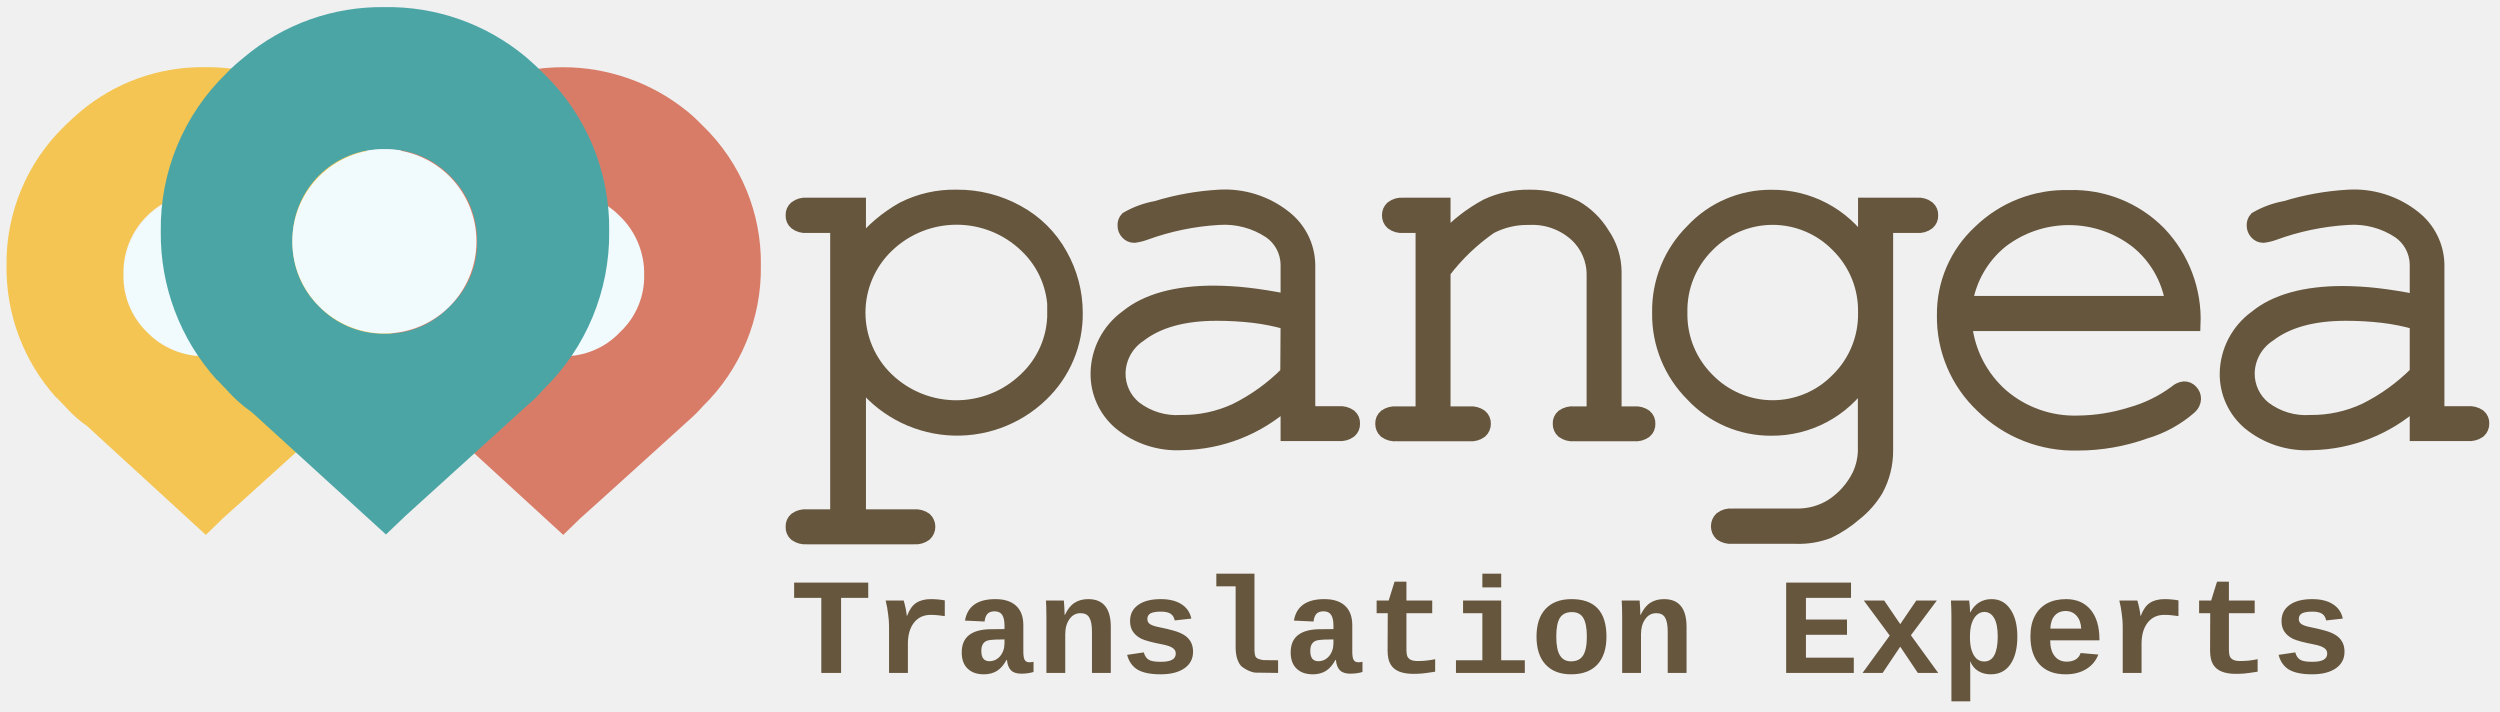
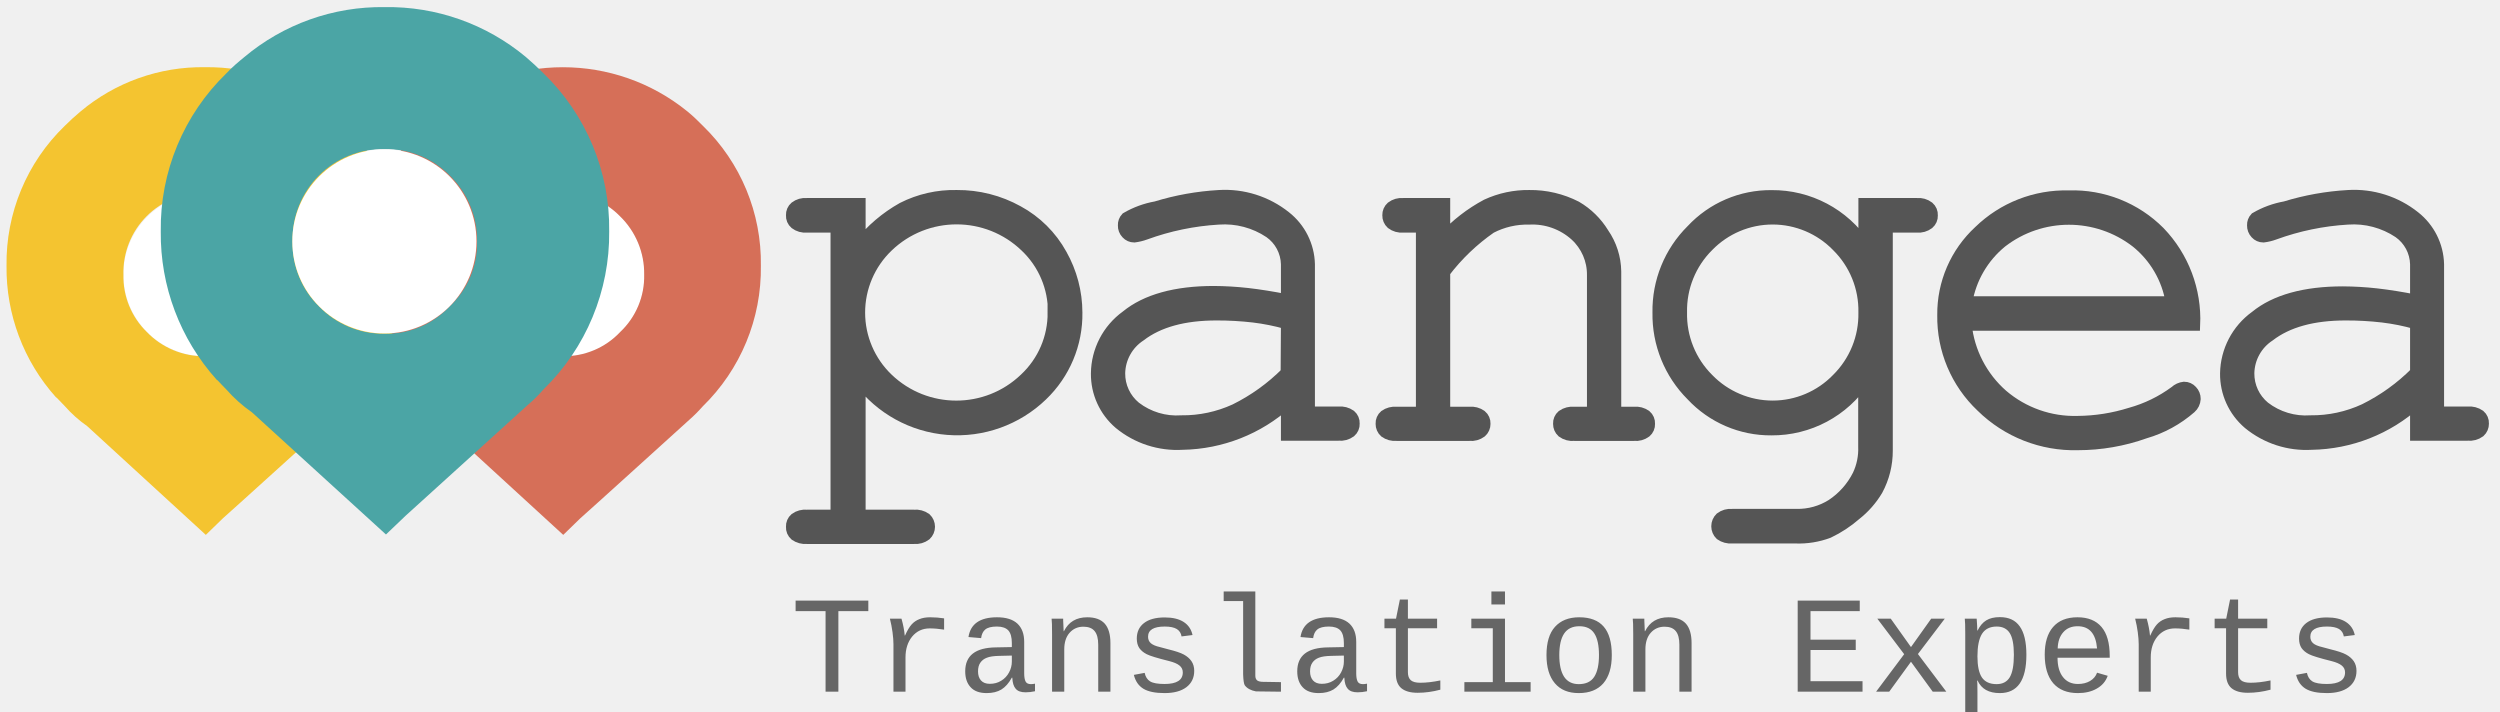
<svg xmlns="http://www.w3.org/2000/svg" id="Ñëîé_1" data-name="Ñëîé 1" viewBox="0 0 253 72">
  <defs>
-     <style>.cls-1,.cls-6{fill:#66563d;}.cls-1{stroke:#66563d;stroke-miterlimit:10;stroke-width:1.27px;}.cls-2{fill:#f1fafc;}.cls-3{fill:#d66f58;}.cls-3,.cls-4,.cls-5{fill-rule:evenodd;}.cls-3,.cls-4{opacity:0.9;}.cls-4{fill:#f4c040;}.cls-5{fill:#4ba5a5;}.cls-6{font-size:13.87px;font-family:CourierNewPS-BoldMT, Courier New;font-weight:700;}</style>
+     <style>
+ .cls-6{fill:#666;}
+ .cls-1{fill:#555; stroke:#555; stroke-width:1.2px}
+ .cls-2{fill:#ffffff;}
+ .cls-4{fill:#F4C430;}
+ .cls-5{fill:#4ba5a5;}
+ .cls-3{fill:#d66f58;}
+ 
+ .cls-6{font-size:14px; font-family:'Courier New', monospace; font-weight:400;}
+ </style>
  </defs>
  <path class="cls-1" d="M87,20.64v4.13a14.82,14.82,0,0,1,4.35-3.7,11.51,11.51,0,0,1,5.48-1.24A12.51,12.51,0,0,1,103,21.4a11,11,0,0,1,4.39,4.36,12,12,0,0,1,1.55,5.87,11.35,11.35,0,0,1-3.5,8.36A12.34,12.34,0,0,1,87,38.52V52.18h5.51a1.73,1.73,0,0,1,1.16.31,1.12,1.12,0,0,1,0,1.63,1.67,1.67,0,0,1-1.16.33H81.65a1.77,1.77,0,0,1-1.16-.31,1,1,0,0,1-.35-.83,1,1,0,0,1,.35-.82,1.71,1.71,0,0,1,1.16-.31h3V22.94h-3a1.66,1.66,0,0,1-1.16-.33,1,1,0,0,1-.35-.83,1,1,0,0,1,.35-.81,1.66,1.66,0,0,1,1.16-.33Zm19.65,11a9.1,9.1,0,0,0-2.84-6.71,10.09,10.09,0,0,0-14,0,9.29,9.29,0,0,0,0,13.41,10.06,10.06,0,0,0,13.93,0A9.08,9.08,0,0,0,106.62,31.63Z" />
  <path class="cls-1" d="M130.23,44V40.76a16.17,16.17,0,0,1-10.56,4.16,9.16,9.16,0,0,1-6.37-2.07,6.55,6.55,0,0,1-2.3-5.06A7.23,7.23,0,0,1,114,32c2-1.64,5-2.46,8.83-2.46a32.56,32.56,0,0,1,3.4.2c1.22.14,2.55.35,4,.64V26.74a4.07,4.07,0,0,0-1.73-3.24,8.26,8.26,0,0,0-5.18-1.37,26.12,26.12,0,0,0-7.43,1.54,5.13,5.13,0,0,1-1.11.27,1,1,0,0,1-.74-.33,1.09,1.09,0,0,1-.31-.81,1,1,0,0,1,.27-.73,9.13,9.13,0,0,1,3-1.1,26.83,26.83,0,0,1,6.37-1.14,9.79,9.79,0,0,1,6.7,2.12,6.29,6.29,0,0,1,2.4,4.79v15h3a1.76,1.76,0,0,1,1.18.31,1,1,0,0,1,.35.82,1,1,0,0,1-.35.81,1.7,1.7,0,0,1-1.18.32Zm0-11.28a22,22,0,0,0-3.38-.68,32.11,32.11,0,0,0-3.75-.21c-3.29,0-5.87.71-7.72,2.13a4.66,4.66,0,0,0-2.11,3.81,4.4,4.4,0,0,0,1.61,3.45,6.89,6.89,0,0,0,4.68,1.41A12.71,12.71,0,0,0,125,41.47a19.66,19.66,0,0,0,5.2-3.74Z" />
  <path class="cls-1" d="M146.16,20.64v3.43a16.26,16.26,0,0,1,4.29-3.32,9.92,9.92,0,0,1,4.32-.92,10.12,10.12,0,0,1,4.73,1.11,7.85,7.85,0,0,1,2.74,2.69,6.92,6.92,0,0,1,1.23,3.84V41.76h1.91a1.71,1.71,0,0,1,1.16.31,1,1,0,0,1,.35.82,1,1,0,0,1-.35.81,1.66,1.66,0,0,1-1.16.32h-6.07a1.71,1.71,0,0,1-1.19-.32,1.08,1.08,0,0,1-.35-.81,1,1,0,0,1,.35-.82,1.77,1.77,0,0,1,1.19-.31h1.89V27.85a5.38,5.38,0,0,0-1.76-4.06,6.53,6.53,0,0,0-4.7-1.66,8,8,0,0,0-3.88.9,20.8,20.8,0,0,0-4.7,4.5V41.76h2.56a1.71,1.71,0,0,1,1.16.31,1,1,0,0,1,.36.82,1.06,1.06,0,0,1-.36.81,1.66,1.66,0,0,1-1.16.32h-7.39a1.71,1.71,0,0,1-1.17-.32,1.08,1.08,0,0,1-.35-.81,1,1,0,0,1,.35-.82,1.76,1.76,0,0,1,1.17-.31h2.56V22.94H142a1.67,1.67,0,0,1-1.16-.33,1.08,1.08,0,0,1-.35-.83,1.05,1.05,0,0,1,.35-.81,1.67,1.67,0,0,1,1.16-.33Z" />
  <path class="cls-1" d="M188.67,24.8V20.64H194a1.66,1.66,0,0,1,1.16.33,1,1,0,0,1,.35.83,1,1,0,0,1-.35.81,1.66,1.66,0,0,1-1.16.33h-3.05V45.59a8.31,8.31,0,0,1-1,4,9,9,0,0,1-2.16,2.46,12.13,12.13,0,0,1-2.75,1.81,8.51,8.51,0,0,1-3.33.54h-6.42a1.77,1.77,0,0,1-1.16-.31,1.16,1.16,0,0,1,0-1.66,1.66,1.66,0,0,1,1.16-.33l6.51,0a6.5,6.5,0,0,0,3.6-1,7.8,7.8,0,0,0,2.66-3,6.17,6.17,0,0,0,.59-2.89V38.46a11.16,11.16,0,0,1-9.39,5A10.89,10.89,0,0,1,171.22,40a11.53,11.53,0,0,1-3.39-8.36,11.46,11.46,0,0,1,3.39-8.34,10.88,10.88,0,0,1,8.06-3.46A11.18,11.18,0,0,1,188.67,24.8Zm0,6.83a9.2,9.2,0,0,0-2.74-6.75,9.13,9.13,0,0,0-13.08,0,9.21,9.21,0,0,0-2.72,6.73,9.23,9.23,0,0,0,2.72,6.76,9.11,9.11,0,0,0,13.08,0A9.21,9.21,0,0,0,188.67,31.63Z" />
  <path class="cls-1" d="M222.06,32.87H198.94A11,11,0,0,0,202.63,40a11.25,11.25,0,0,0,7.65,2.69,18.33,18.33,0,0,0,5.32-.84,13.83,13.83,0,0,0,4.54-2.21,1.55,1.55,0,0,1,.89-.41,1,1,0,0,1,.76.34,1.13,1.13,0,0,1,.32.8,1.27,1.27,0,0,1-.43.89,12.13,12.13,0,0,1-4.61,2.52,20.17,20.17,0,0,1-6.79,1.18,13.36,13.36,0,0,1-9.73-3.83,12.44,12.44,0,0,1-3.9-9.24,11.37,11.37,0,0,1,3.66-8.48,12.52,12.52,0,0,1,9.06-3.54,12.33,12.33,0,0,1,9.15,3.63A12.69,12.69,0,0,1,222.06,32.87Zm-2.3-2.29a9.85,9.85,0,0,0-3.55-6.1,11.17,11.17,0,0,0-13.67,0A10,10,0,0,0,199,30.58Z" />
  <path class="cls-1" d="M244.5,44V40.76a16.15,16.15,0,0,1-10.56,4.16,9.16,9.16,0,0,1-6.37-2.07,6.55,6.55,0,0,1-2.3-5.06,7.23,7.23,0,0,1,3-5.75c2-1.64,5-2.46,8.83-2.46a32.4,32.4,0,0,1,3.4.2c1.22.14,2.55.35,4,.64V26.74a4.07,4.07,0,0,0-1.73-3.24,8.26,8.26,0,0,0-5.18-1.37,26.12,26.12,0,0,0-7.43,1.54,5,5,0,0,1-1.11.27,1,1,0,0,1-.74-.33,1.13,1.13,0,0,1-.31-.81,1,1,0,0,1,.27-.73,9.13,9.13,0,0,1,3-1.1,26.83,26.83,0,0,1,6.37-1.14,9.79,9.79,0,0,1,6.7,2.12,6.29,6.29,0,0,1,2.4,4.79v15h3a1.79,1.79,0,0,1,1.19.31,1,1,0,0,1,.35.82,1.08,1.08,0,0,1-.35.81,1.73,1.73,0,0,1-1.19.32Zm0-11.28a21.74,21.74,0,0,0-3.38-.68,32,32,0,0,0-3.75-.21c-3.29,0-5.87.71-7.72,2.13a4.66,4.66,0,0,0-2.11,3.81,4.4,4.4,0,0,0,1.61,3.45,6.89,6.89,0,0,0,4.68,1.41,12.68,12.68,0,0,0,5.47-1.18,19.66,19.66,0,0,0,5.2-3.74Z" />
  <circle class="cls-2" cx="56.96" cy="27.78" r="8.27" />
  <circle class="cls-2" cx="20.76" cy="27.78" r="8.27" />
  <path class="cls-3" d="M71.14,12.74c-.53-.53-1-1-1.57-1.46a20,20,0,0,0-25.22,0,21.56,21.56,0,0,0-1.6,1.46A19.27,19.27,0,0,0,36.86,26.9a19.58,19.58,0,0,0,5,13.3l.09.07.79.81A12.49,12.49,0,0,0,45,43.13l12,11,1.74-1.69c.1-.06,11-9.94,11-9.94a14.93,14.93,0,0,0,1.38-1.38A19.47,19.47,0,0,0,77,26.9,19.31,19.31,0,0,0,71.14,12.74ZM62.77,33.59a7.76,7.76,0,0,1-5.84,2.46A8,8,0,0,1,51,33.59a7.87,7.87,0,0,1-2.36-5.79,8.07,8.07,0,0,1,8.25-8.29,7.9,7.9,0,0,1,5.84,2.36,8.06,8.06,0,0,1,2.46,5.93A7.7,7.7,0,0,1,62.77,33.59Z" />
  <path class="cls-4" d="M34.94,12.74c-.52-.53-1-1-1.57-1.46A19.26,19.26,0,0,0,20.74,6.8,19.13,19.13,0,0,0,8.15,11.28c-.54.45-1.07.93-1.6,1.46A19.31,19.31,0,0,0,.66,26.9a19.58,19.58,0,0,0,5,13.3l.1.07q.38.4.78.81a12.82,12.82,0,0,0,2.29,2.05l12,11,1.74-1.69c.1-.06,11-9.94,11-9.94a13.79,13.79,0,0,0,1.38-1.38A19.43,19.43,0,0,0,40.83,26.9,19.27,19.27,0,0,0,34.94,12.74ZM26.58,33.59a7.78,7.78,0,0,1-5.84,2.46,8,8,0,0,1-5.89-2.46,7.84,7.84,0,0,1-2.36-5.79,8.07,8.07,0,0,1,8.25-8.29,7.92,7.92,0,0,1,5.84,2.36A8.08,8.08,0,0,1,29,27.8,7.73,7.73,0,0,1,26.58,33.59Z" />
  <path class="cls-5" d="M55,7.42c-.59-.59-1.18-1.14-1.77-1.64A21.76,21.76,0,0,0,38.92.72a21.6,21.6,0,0,0-14.2,5.06c-.61.5-1.21,1-1.81,1.64a21.83,21.83,0,0,0-6.64,16,22.07,22.07,0,0,0,5.65,15l.11.08c.28.31.58.61.88.92a14.27,14.27,0,0,0,2.59,2.31L39.06,54.09l2-1.91C41.13,52.11,53.39,41,53.39,41A14.33,14.33,0,0,0,55,39.41a22,22,0,0,0,6.65-16A21.8,21.8,0,0,0,55,7.42ZM45.51,31a8.75,8.75,0,0,1-6.59,2.77A9,9,0,0,1,32.28,31a8.89,8.89,0,0,1-2.67-6.54,9.11,9.11,0,0,1,9.31-9.36,9,9,0,0,1,6.59,2.66,9.12,9.12,0,0,1,2.77,6.7A8.72,8.72,0,0,1,45.51,31Z" />
  <circle class="cls-2" cx="38.9" cy="24.43" r="9.32" />
-   <text class="cls-6" transform="translate(79.96 68.1)">Translation Experts</text>
+   <text class="cls-6" transform="translate(80 70)">Translation Experts</text>
</svg>
